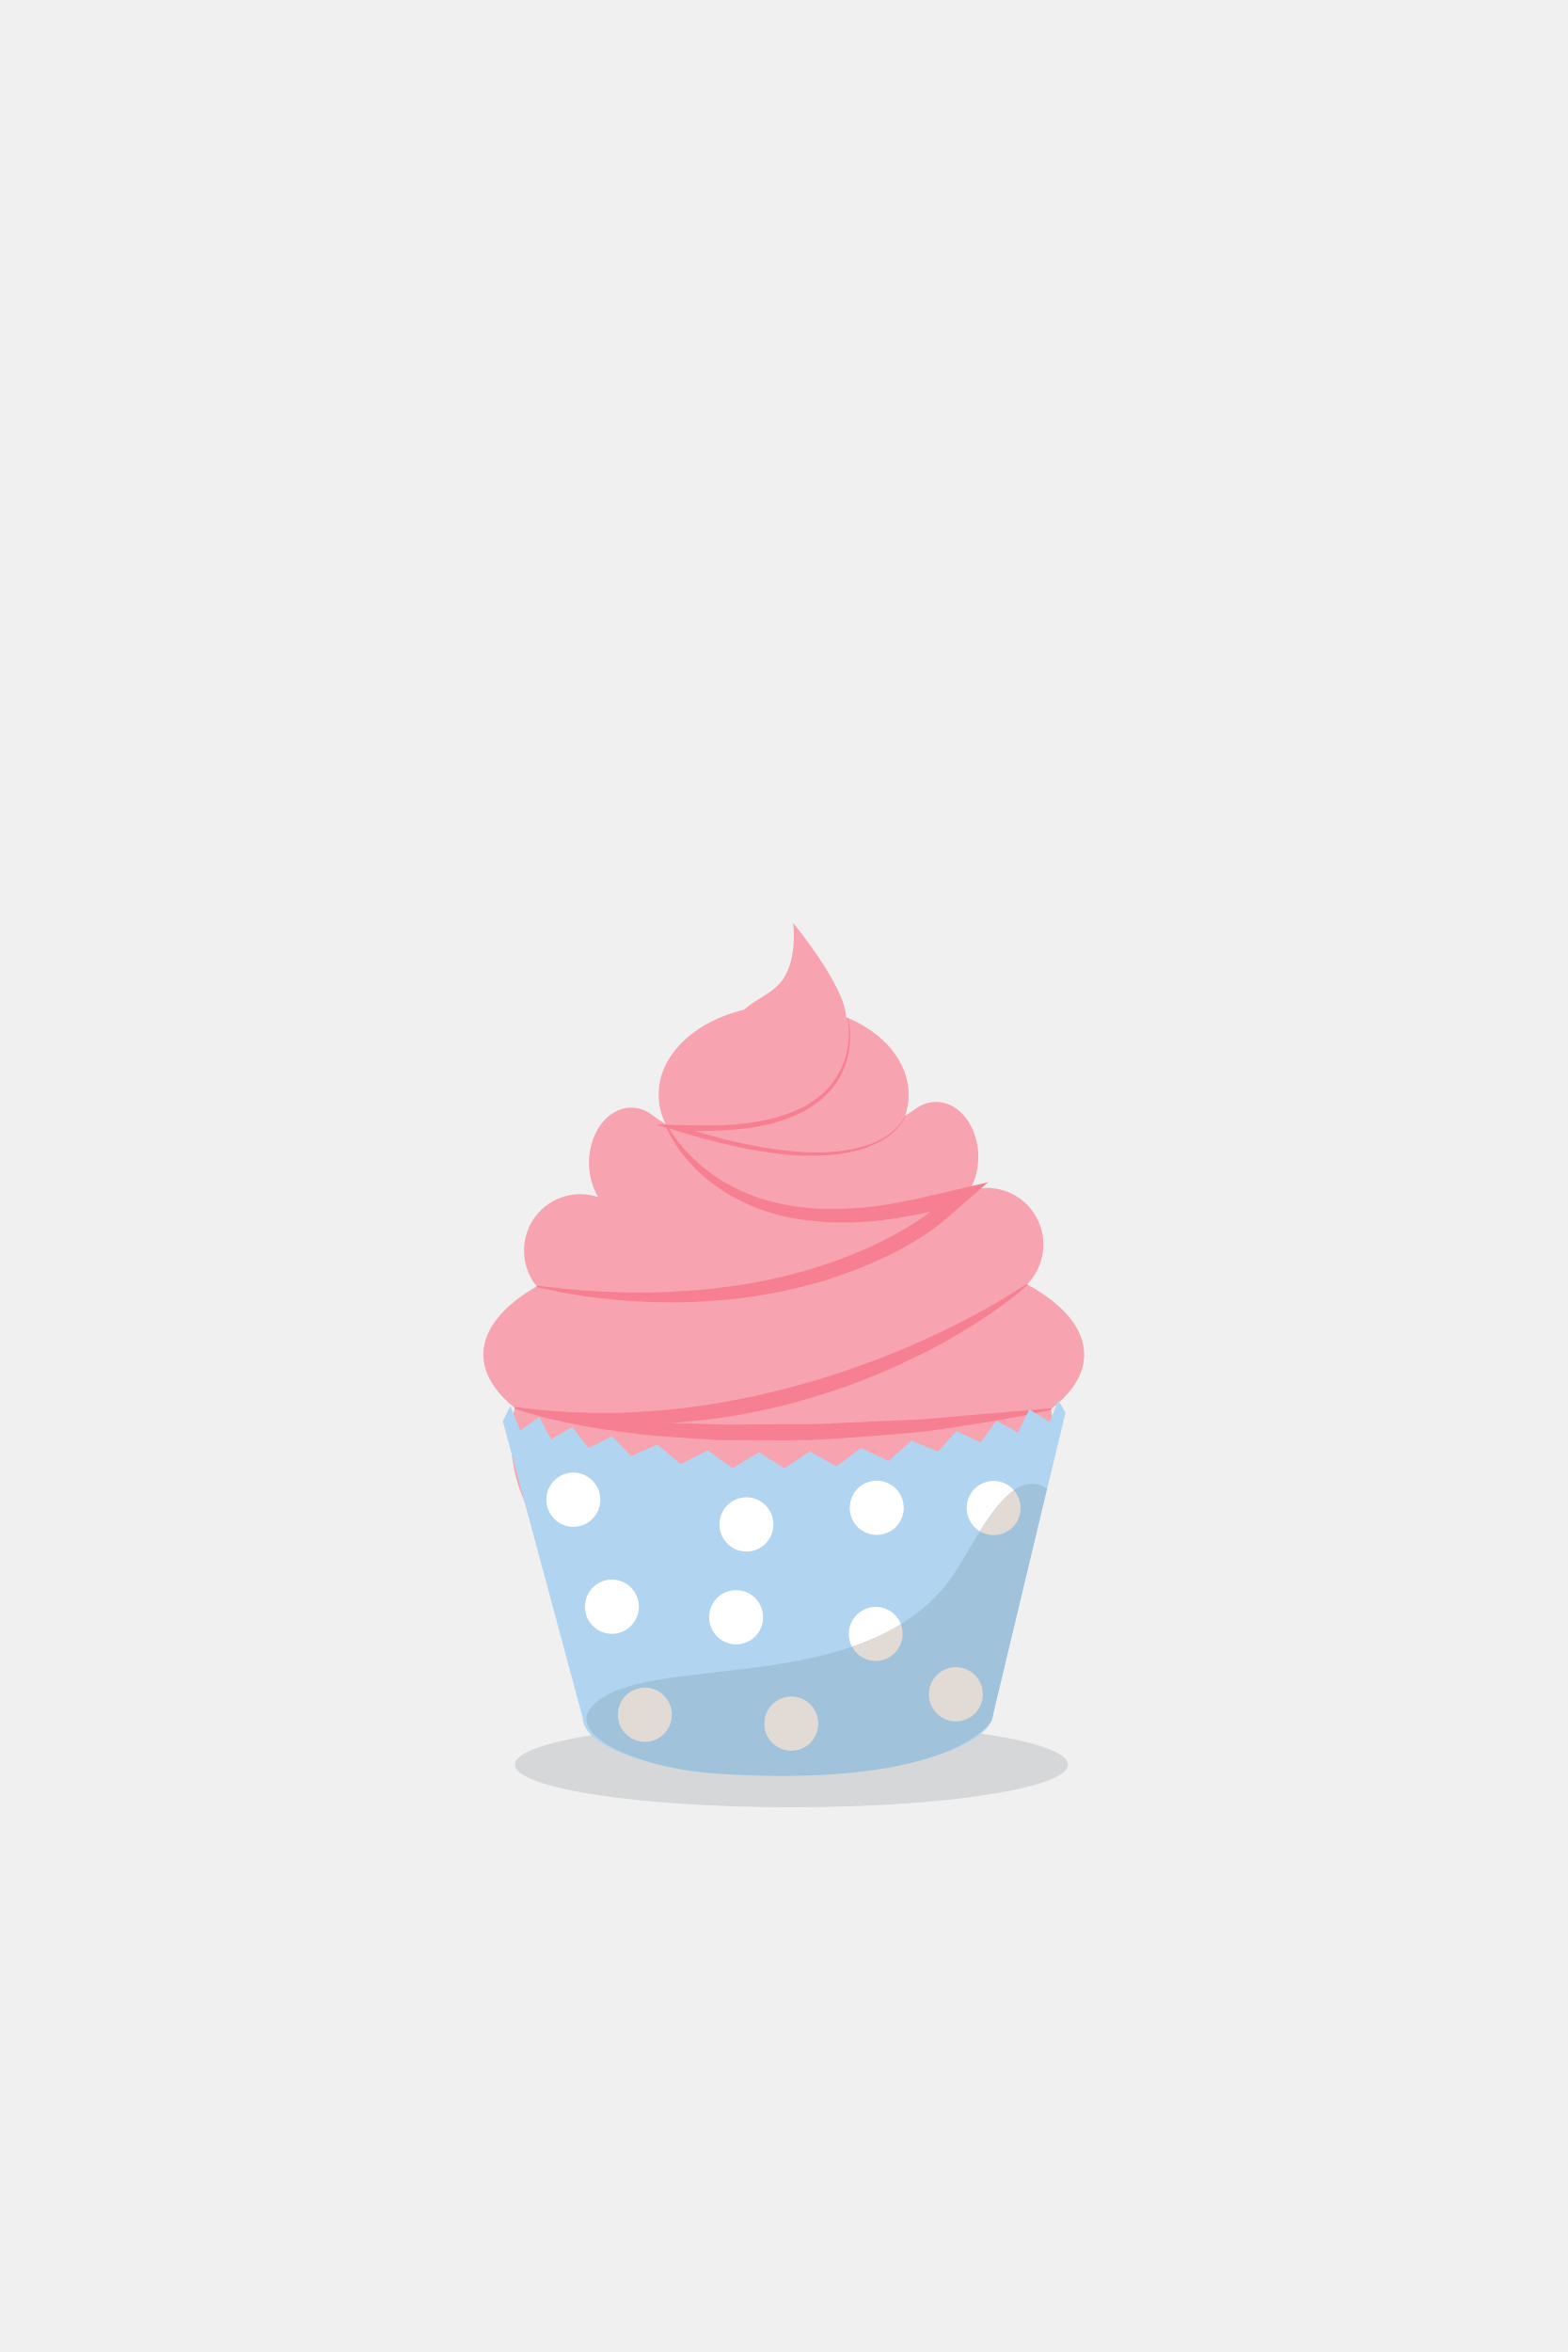
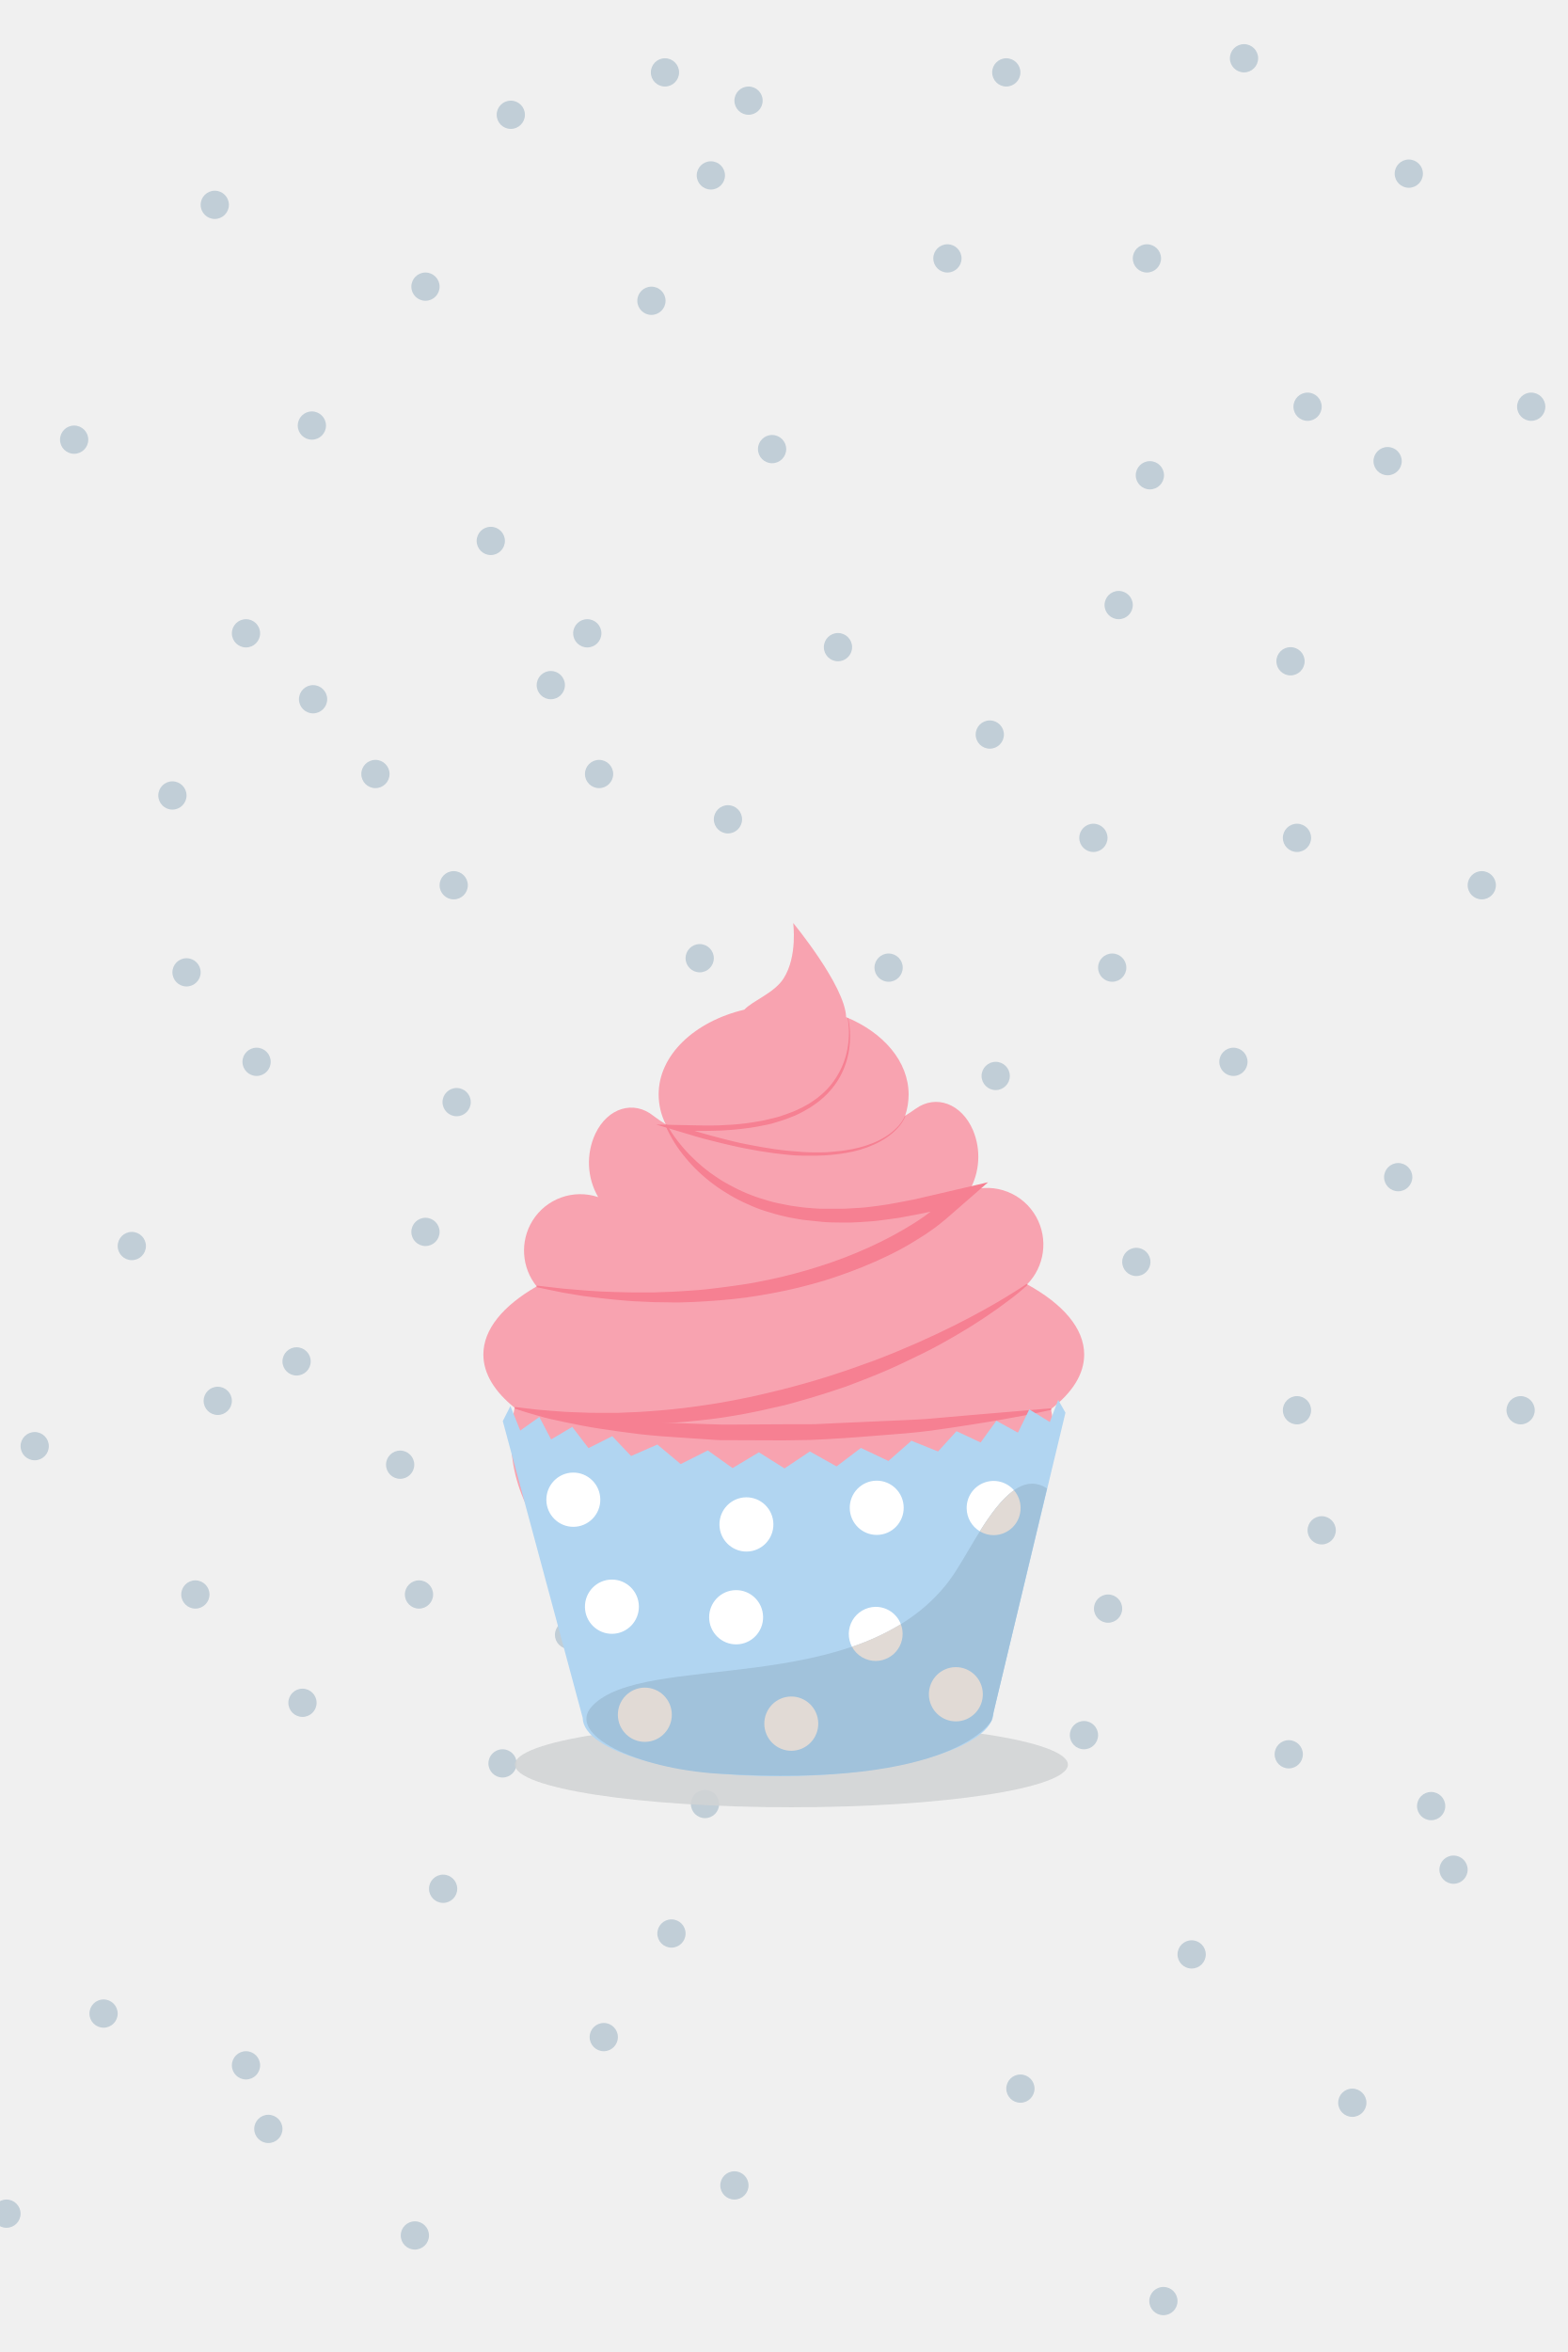
<svg xmlns="http://www.w3.org/2000/svg" id="card-2-1" viewBox="0 0 444 666">
+   <g id="card-2-1-particles">
+     <circle id="card-2-1-particle" cx="69.67" cy="179.33" r="4" fill="#c1ced7" />
+     <circle id="card-2-1-particle-2" data-name="card-2-1-particle" cx="206.17" cy="232" r="4" fill="#c1ced7" />
+     <circle id="card-2-1-particle-3" data-name="card-2-1-particle" cx="218.67" cy="127.17" r="4" fill="#c1ced7" />
+     <circle id="card-2-1-particle-4" data-name="card-2-1-particle" cx="48.83" cy="225.25" r="4" fill="#c1ced7" />
+     <circle id="card-2-1-particle-5" data-name="card-2-1-particle" cx="166.33" cy="179.33" r="4" fill="#c1ced7" />
+     <circle id="card-2-1-particle-6" data-name="card-2-1-particle" cx="198.17" cy="330.17" r="4" fill="#c1ced7" />
+     <circle id="card-2-1-particle-7" data-name="card-2-1-particle" cx="251.67" cy="274" r="4" fill="#c1ced7" />
+     <circle id="card-2-1-particle-8" data-name="card-2-1-particle" cx="280.33" cy="208" r="4" fill="#c1ced7" />
+     <circle id="card-2-1-particle-9" data-name="card-2-1-particle" cx="315" cy="274" r="4" fill="#c1ced7" />
+     <circle id="card-2-1-particle-10" data-name="card-2-1-particle" cx="61.67" cy="396.67" r="4" fill="#c1ced7" />
+     <circle id="card-2-1-particle-11" data-name="card-2-1-particle" cx="198.17" cy="449.33" r="4" fill="#c1ced7" />
+     <circle id="card-2-1-particle-12" data-name="card-2-1-particle" cx="225.67" cy="392.67" r="4" fill="#c1ced7" />
+     <circle id="card-2-1-particle-13" data-name="card-2-1-particle" cx="142.33" cy="499.33" r="4" fill="#c1ced7" />
+     <circle id="card-2-1-particle-14" data-name="card-2-1-particle" cx="158.33" cy="396.67" r="4" fill="#c1ced7" />
+     <circle id="card-2-1-particle-15" data-name="card-2-1-particle" cx="190.17" cy="547.5" r="4" fill="#c1ced7" />
+     <circle id="card-2-1-particle-16" data-name="card-2-1-particle" cx="289" cy="591.42" r="4" fill="#c1ced7" />
+     <circle id="card-2-1-particle-17" data-name="card-2-1-particle" cx="272.33" cy="425.33" r="4" fill="#c1ced7" />
+     <circle id="card-2-1-particle-18" data-name="card-2-1-particle" cx="307" cy="491.33" r="4" fill="#c1ced7" />
+     <circle id="card-2-1-particle-19" data-name="card-2-1-particle" cx="321.83" cy="357.33" r="4" fill="#c1ced7" />
+     <circle id="card-2-1-particle-20" data-name="card-2-1-particle" cx="349.33" cy="300.67" r="4" fill="#c1ced7" />
+     <circle id="card-2-1-particle-21" data-name="card-2-1-particle" cx="265" cy="372.75" r="4" fill="#c1ced7" />
+     <circle id="card-2-1-particle-22" data-name="card-2-1-particle" cx="282" cy="304.67" r="4" fill="#c1ced7" />
+     <circle id="card-2-1-particle-23" data-name="card-2-1-particle" cx="313.83" cy="455.5" r="4" fill="#c1ced7" />
+     <circle id="card-2-1-particle-24" data-name="card-2-1-particle" cx="367.33" cy="399.33" r="4" fill="#c1ced7" />
+     <circle id="card-2-1-particle-25" data-name="card-2-1-particle" cx="396" cy="333.33" r="4" fill="#c1ced7" />
+     <circle id="card-2-1-particle-26" data-name="card-2-1-particle" cx="430.67" cy="399.33" r="4" fill="#c1ced7" />
+     <circle id="card-2-1-particle-27" data-name="card-2-1-particle" cx="365.5" cy="187.25" r="4" fill="#c1ced7" />
+     <circle id="card-2-1-particle-28" data-name="card-2-1-particle" cx="393" cy="130.58" r="4" fill="#c1ced7" />
+     <circle id="card-2-1-particle-29" data-name="card-2-1-particle" cx="309.67" cy="237.25" r="4" fill="#c1ced7" />
+     <circle id="card-2-1-particle-30" data-name="card-2-1-particle" cx="325.67" cy="134.58" r="4" fill="#c1ced7" />
+     <circle id="card-2-1-particle-31" data-name="card-2-1-particle" cx="367.33" cy="237.25" r="4" fill="#c1ced7" />
+     <circle id="card-2-1-particle-32" data-name="card-2-1-particle" cx="419.67" cy="250.67" r="4" fill="#c1ced7" />
+     <circle id="card-2-1-particle-33" data-name="card-2-1-particle" cx="188.33" cy="20.5" r="4" fill="#c1ced7" />
+     <circle id="card-2-1-particle-34" data-name="card-2-1-particle" cx="324.83" cy="73.17" r="4" fill="#c1ced7" />
+     <circle id="card-2-1-particle-35" data-name="card-2-1-particle" cx="352.33" cy="16.5" r="4" fill="#c1ced7" />
+     <circle id="card-2-1-particle-36" data-name="card-2-1-particle" cx="268.33" cy="73.17" r="4" fill="#c1ced7" />
+     <circle id="card-2-1-particle-37" data-name="card-2-1-particle" cx="285" cy="20.5" r="4" fill="#c1ced7" />
+     <circle id="card-2-1-particle-38" data-name="card-2-1-particle" cx="316.83" cy="171.33" r="4" fill="#c1ced7" />
+     <circle id="card-2-1-particle-39" data-name="card-2-1-particle" cx="370.33" cy="115.17" r="4" fill="#c1ced7" />
+     <circle id="card-2-1-particle-40" data-name="card-2-1-particle" cx="399" cy="49.17" r="4" fill="#c1ced7" />
+     <circle id="card-2-1-particle-41" data-name="card-2-1-particle" cx="433.67" cy="115.17" r="4" fill="#c1ced7" />
+     <circle id="card-2-1-particle-42" data-name="card-2-1-particle" cx="9.83" cy="409.5" r="4" fill="#c1ced7" />
+     <circle id="card-2-1-particle-43" data-name="card-2-1-particle" cx="37.33" cy="352.83" r="4" fill="#c1ced7" />
+     <circle id="card-2-1-particle-44" data-name="card-2-1-particle" cx="55.33" cy="451.5" r="4" fill="#c1ced7" />
+     <circle id="card-2-1-particle-45" data-name="card-2-1-particle" cx="84" cy="385.5" r="4" fill="#c1ced7" />
+     <circle id="card-2-1-particle-46" data-name="card-2-1-particle" cx="118.67" cy="451.5" r="4" fill="#c1ced7" />
+     <circle id="card-2-1-particle-47" data-name="card-2-1-particle" cx="1.83" cy="626.83" r="4" fill="#c1ced7" />
+     <circle id="card-2-1-particle-48" data-name="card-2-1-particle" cx="29.33" cy="570.17" r="4" fill="#c1ced7" />
+     <circle id="card-2-1-particle-49" data-name="card-2-1-particle" cx="76" cy="602.83" r="4" fill="#c1ced7" />
+     <circle id="card-2-1-particle-50" data-name="card-2-1-particle" cx="125.5" cy="534.83" r="4" fill="#c1ced7" />
+     <circle id="card-2-1-particle-51" data-name="card-2-1-particle" cx="374.33" cy="433.33" r="4" fill="#c1ced7" />
+     <circle id="card-2-1-particle-52" data-name="card-2-1-particle" cx="69.67" cy="584.83" r="4" fill="#c1ced7" />
+     <circle id="card-2-1-particle-53" data-name="card-2-1-particle" cx="85.67" cy="482.17" r="4" fill="#c1ced7" />
+     <circle id="card-2-1-particle-54" data-name="card-2-1-particle" cx="117.5" cy="633" r="4" fill="#c1ced7" />
+     <circle id="card-2-1-particle-55" data-name="card-2-1-particle" cx="201.33" cy="49.67" r="4" fill="#c1ced7" />
+     <circle id="card-2-1-particle-56" data-name="card-2-1-particle" cx="60.83" cy="58" r="4" fill="#c1ced7" />
+     <circle id="card-2-1-particle-57" data-name="card-2-1-particle" cx="88.33" cy="120.5" r="4" fill="#c1ced7" />
+     <circle id="card-2-1-particle-58" data-name="card-2-1-particle" cx="21" cy="124.5" r="4" fill="#c1ced7" />
+     <circle id="card-2-1-particle-59" data-name="card-2-1-particle" cx="52.83" cy="275.33" r="4" fill="#c1ced7" />
+     <circle id="card-2-1-particle-60" data-name="card-2-1-particle" cx="106.33" cy="219.17" r="4" fill="#c1ced7" />
+     <circle id="card-2-1-particle-61" data-name="card-2-1-particle" cx="139" cy="153.17" r="4" fill="#c1ced7" />
+     <circle id="card-2-1-particle-62" data-name="card-2-1-particle" cx="169.67" cy="219.17" r="4" fill="#c1ced7" />
+     <circle id="card-2-1-particle-63" data-name="card-2-1-particle" cx="184.5" cy="85.17" r="4" fill="#c1ced7" />
+     <circle id="card-2-1-particle-64" data-name="card-2-1-particle" cx="212" cy="28.5" r="4" fill="#c1ced7" />
+     <circle id="card-2-1-particle-65" data-name="card-2-1-particle" cx="120.5" cy="81.17" r="4" fill="#c1ced7" />
+     <circle id="card-2-1-particle-66" data-name="card-2-1-particle" cx="144.67" cy="32.5" r="4" fill="#c1ced7" />
+     <circle id="card-2-1-particle-67" data-name="card-2-1-particle" cx="337.5" cy="553.42" r="4" fill="#c1ced7" />
+     <circle id="card-2-1-particle-68" data-name="card-2-1-particle" cx="365" cy="496.75" r="4" fill="#c1ced7" />
+     <circle id="card-2-1-particle-69" data-name="card-2-1-particle" cx="241.33" cy="470.92" r="4" fill="#c1ced7" />
+     <circle id="card-2-1-particle-70" data-name="card-2-1-particle" cx="329.5" cy="651.58" r="4" fill="#c1ced7" />
+     <circle id="card-2-1-particle-71" data-name="card-2-1-particle" cx="383" cy="595.42" r="4" fill="#c1ced7" />
+     <circle id="card-2-1-particle-72" data-name="card-2-1-particle" cx="411.67" cy="529.42" r="4" fill="#c1ced7" />
+     <circle id="card-2-1-particle-73" data-name="card-2-1-particle" cx="405.33" cy="511.42" r="4" fill="#c1ced7" />
+     <circle id="card-2-1-particle-74" data-name="card-2-1-particle" cx="171" cy="576.83" r="4" fill="#c1ced7" />
+     <circle id="card-2-1-particle-75" data-name="card-2-1-particle" cx="199.67" cy="510.83" r="4" fill="#c1ced7" />
+     <circle id="card-2-1-particle-76" data-name="card-2-1-particle" cx="208" cy="618.83" r="4" fill="#c1ced7" />
+     <circle id="card-2-1-particle-77" data-name="card-2-1-particle" cx="169.17" cy="364.75" r="4" fill="#c1ced7" />
+     <circle id="card-2-1-particle-78" data-name="card-2-1-particle" cx="196.67" cy="308.08" r="4" fill="#c1ced7" />
+     <circle id="card-2-1-particle-79" data-name="card-2-1-particle" cx="113.33" cy="414.75" r="4" fill="#c1ced7" />
+     <circle id="card-2-1-particle-80" data-name="card-2-1-particle" cx="129.33" cy="312.08" r="4" fill="#c1ced7" />
+     <circle id="card-2-1-particle-81" data-name="card-2-1-particle" cx="161.17" cy="462.92" r="4" fill="#c1ced7" />
+     <circle id="card-2-1-particle-82" data-name="card-2-1-particle" cx="214.67" cy="406.75" r="4" fill="#c1ced7" />
+     <circle id="card-2-1-particle-83" data-name="card-2-1-particle" cx="243.33" cy="340.75" r="4" fill="#c1ced7" />
+     <circle id="card-2-1-particle-84" data-name="card-2-1-particle" cx="128.5" cy="250.67" r="4" fill="#c1ced7" />
+     <circle id="card-2-1-particle-85" data-name="card-2-1-particle" cx="156" cy="194" r="4" fill="#c1ced7" />
+     <circle id="card-2-1-particle-86" data-name="card-2-1-particle" cx="72.67" cy="300.67" r="4" fill="#c1ced7" />
+     <circle id="card-2-1-particle-87" data-name="card-2-1-particle" cx="88.67" cy="198" r="4" fill="#c1ced7" />
+     <circle id="card-2-1-particle-88" data-name="card-2-1-particle" cx="120.5" cy="348.83" r="4" fill="#c1ced7" />
+     <circle id="card-2-1-particle-89" data-name="card-2-1-particle" cx="198.17" cy="271.33" r="4" fill="#c1ced7" />
+     <circle id="card-2-1-particle-90" data-name="card-2-1-particle" cx="237.33" cy="183.25" r="4" fill="#c1ced7" />
+   </g>
+   <ellipse id="card-2-1-cupcake-shadow" cx="224.14" cy="499.68" rx="78.31" ry="12.07" fill="#d1d3d4" opacity="0.87" />
  <g id="card-2-1-cupcake">
-     <ellipse id="shadow" cx="224.14" cy="499.68" rx="78.31" ry="12.07" fill="#d1d3d4" opacity="0.87" />
    <path d="M307.06,383.56c0-7.43-6-14.3-16.15-19.88a16.12,16.12,0,0,0,2.62-19,15.92,15.92,0,0,0-19-7.49,19.5,19.5,0,0,0,1.06-17.11c-3.19-7.53-10.46-10.28-16.25-6.13-1,.71-2,1.38-3,2a18.61,18.61,0,0,0,1-6c0-9.38-7.12-17.56-17.7-21.94-.29-8.87-15-26.66-15-26.66s1.31,9.43-2.72,15.72c-2.66,4.15-8.64,6.21-11.12,8.83-14.09,3.34-24.26,12.84-24.26,24a18.93,18.93,0,0,0,2,8.45,38.38,38.38,0,0,1-3.46-2.37c-5.59-4.52-12.94-2.31-16.44,5a19.44,19.44,0,0,0,.78,18,15.92,15.92,0,0,0-18.6,6.67A16.12,16.12,0,0,0,152,364.26c-9.51,5.48-15.1,12.13-15.1,19.29,0,5.42,3.2,10.54,8.86,15.08a42.08,42.08,0,0,0-1,8.92c0,31.19,34.42,56.47,76.89,56.47s76.88-25.28,76.88-56.47a42.23,42.23,0,0,0-.88-8.54C303.68,394.37,307.06,389.13,307.06,383.56Z" fill="#f8a3b0" />
    <path d="M188.86,318.37a30.08,30.08,0,0,0,2.93,4.53,44.87,44.87,0,0,0,3.49,4.06,51.41,51.41,0,0,0,3.9,3.6,45.65,45.65,0,0,0,4.25,3.1c.73.48,1.47.95,2.24,1.36s1.52.86,2.3,1.24,1.54.79,2.35,1.13,1.58.72,2.4,1c1.61.64,3.27,1.14,4.93,1.63s3.36.85,5.06,1.15c.84.19,1.7.33,2.56.43s1.71.26,2.58.34c1.73.14,3.45.33,5.2.33s3.48,0,5.22,0,3.49-.18,5.23-.26,3.48-.37,5.22-.57,3.47-.53,5.2-.84l5.18-1,5.16-1.2,15.59-3.63-12,10.45c-1.19,1-2.15,1.75-3.24,2.55s-2.13,1.51-3.22,2.21c-2.17,1.4-4.38,2.73-6.63,3.93s-4.57,2.3-6.89,3.33-4.68,2-7.06,2.87-4.77,1.71-7.19,2.46-4.87,1.38-7.32,2l-3.69.85-3.71.74c-2.48.45-5,.9-7.44,1.23s-5,.59-7.49.8-5,.35-7.5.48-5,.18-7.5.1l-3.74-.05-3.74-.17c-2.49-.06-5-.33-7.45-.54s-4.94-.56-7.4-.84-4.9-.79-7.34-1.17L152,364.49l.06-.45,7.33.84c2.45.2,4.9.44,7.35.61s4.91.31,7.36.36,4.91.15,7.37.11l3.68,0,3.68-.13c2.46-.06,4.91-.27,7.36-.42s4.9-.43,7.33-.74,4.87-.63,7.29-1,4.84-.87,7.24-1.37l3.6-.8,3.57-.91c2.37-.64,4.73-1.31,7.07-2.07s4.66-1.55,6.94-2.44,4.56-1.82,6.79-2.83,4.44-2.1,6.6-3.25,4.29-2.39,6.36-3.7a56.7,56.7,0,0,0,5.94-4.28l.38.72L260,343.84l-5.37,1c-1.8.28-3.61.49-5.41.74s-3.63.33-5.45.46-3.64.19-5.46.14-3.65,0-5.46-.2-3.63-.35-5.44-.57c-.91-.12-1.8-.31-2.7-.46s-1.79-.33-2.68-.56c-1.78-.39-3.53-.92-5.28-1.46s-3.44-1.23-5.1-2c-.85-.34-1.65-.77-2.47-1.18s-1.62-.85-2.4-1.31-1.57-.94-2.33-1.44-1.51-1-2.25-1.57a45.07,45.07,0,0,1-8-7.53,37,37,0,0,1-5.78-9.32Z" fill="#f68092" />
    <path d="M256.45,316a10.92,10.92,0,0,1-2.23,3.44,17.78,17.78,0,0,1-3.13,2.68,22.88,22.88,0,0,1-3.61,2,28.85,28.85,0,0,1-3.87,1.44,36,36,0,0,1-4,.91c-1.35.26-2.72.4-4.08.54s-2.73.2-4.1.23-2.74,0-4.1,0-2.73-.08-4.09-.24-2.72-.26-4.07-.46c-2.71-.35-5.39-.8-8.06-1.34-1.34-.25-2.67-.54-4-.85s-2.65-.6-4-.95-2.64-.65-3.94-1-2.61-.75-3.91-1.14l-9.43-2.83,9.86.2,4,.08c1.32,0,2.63,0,3.95-.05s2.62-.13,3.93-.21,2.61-.25,3.91-.4,2.58-.4,3.87-.61,2.54-.58,3.82-.86,2.51-.7,3.72-1.17l1.82-.67,1.77-.8c.6-.24,1.14-.6,1.72-.9a14,14,0,0,0,1.66-1,23.5,23.5,0,0,0,3.07-2.34,22,22,0,0,0,4.75-6.07,22.26,22.26,0,0,0,2.46-7.42,24.5,24.5,0,0,0-.06-7.93l.15,0a24.8,24.8,0,0,1,.37,8,22.94,22.94,0,0,1-2.23,7.71,20.72,20.72,0,0,1-2.1,3.43,22.8,22.8,0,0,1-2.68,3,24.49,24.49,0,0,1-3.14,2.51,14.86,14.86,0,0,1-1.69,1.08c-.59.32-1.14.7-1.76,1l-1.81.87-1.87.74c-1.24.52-2.54.84-3.8,1.26s-2.59.68-3.9.91-2.62.52-3.95.66-2.65.36-4,.44-2.66.24-4,.25-2.67.12-4,.09l-4,0,0-.29,3.89,1.12c1.29.39,2.6.7,3.9,1.06s2.61.67,3.93,1,2.63.62,3.95.87c2.64.55,5.29,1,8,1.4,1.33.2,2.67.36,4,.49s2.69.22,4,.32,2.69.11,4,.11,2.69,0,4-.14,2.69-.21,4-.43a34.92,34.92,0,0,0,4-.8,28.89,28.89,0,0,0,3.84-1.25,22.51,22.51,0,0,0,3.6-1.82,17.27,17.27,0,0,0,3.16-2.5,10.67,10.67,0,0,0,2.31-3.27Z" fill="#f68092" />
    <path d="M291,363.86,289.73,365c-.87.72-2.12,1.82-3.82,3.07a144.74,144.74,0,0,1-14.54,9.7c-3.12,1.83-6.54,3.77-10.27,5.59s-7.67,3.74-11.86,5.48c-2.1.84-4.22,1.75-6.42,2.55l-3.29,1.25-3.38,1.13c-4.52,1.51-9.17,2.85-13.85,4.11l-7.08,1.6c-2.37.45-4.72,1-7.07,1.35-4.7.84-9.37,1.34-13.89,1.76s-8.92.55-13.07.6c-2.08,0-4.1,0-6.05-.06l-5.65-.35c-3.61-.23-6.91-.67-9.82-1.06s-5.42-.87-7.48-1.32-3.66-.86-4.76-1.12l-1.67-.41.06-.45,6.49.75c2.07.23,4.59.36,7.48.59,1.44.11,3,.12,4.61.19s3.33.14,5.11.11l5.56,0,5.94-.25c4.07-.25,8.37-.59,12.79-1.13s9-1.23,13.57-2.09c2.3-.41,4.6-.94,6.92-1.41l6.92-1.65c4.6-1.19,9.19-2.44,13.64-3.87s8.8-2.95,13-4.5c8.33-3.18,15.93-6.6,22.32-9.79s11.56-6.14,15.11-8.31,5.51-3.52,5.51-3.52Z" fill="#f68092" />
    <path d="M146.38,398.49l1.67.35c1.09.23,2.7.47,4.74.82s4.54.68,7.41,1,6.09.83,9.65,1l11.45.89c4.07.27,8.37.32,12.81.5l6.77.23c1.14,0,2.29.1,3.45.1l3.49,0L222,403.3l7.11,0c2.36,0,4.71-.19,7-.28l13.7-.61c4.44-.22,8.74-.33,12.81-.63l11.45-1,23.64-2,0,.45-1.68.36c-1.1.22-2.7.6-4.75,1-4.1.79-10,1.87-17,2.94-3.54.55-7.37,1.15-11.44,1.67s-8.38.86-12.83,1.19-9.07.75-13.76,1c-2.35.12-4.71.3-7.08.36l-7.16.11-14.25-.05h-3.51c-1.16,0-2.33-.14-3.48-.21l-6.82-.45c-4.48-.29-8.79-.58-12.88-1.06s-7.94-1.06-11.49-1.59-6.78-1.23-9.64-1.81-5.34-1.15-7.37-1.76-3.61-1-4.67-1.39l-1.62-.56Z" fill="#f68092" />
    <path d="M299.7,396.41l-2.37,6.25-5.81-3.57-3.22,6.58-6.11-3.36h0l-4.46,6.14-6.83-3.19v0L265.68,411l-7.48-3-.07-.3,0,.27-6.51,5.72L243.83,410l0-.18V410l-6.9,5.23L229.37,411l0-.32V411l-7.18,4.8-7.29-4.59v.05l-7.43,4.45-7-5-7.68,3.86L186.13,409v.06l-7.39,3.23-5.34-5.61-6.73,3.37-4.59-6v0l-6,3.54-3.37-6.44,0,.12-5.37,3.81-2.78-6.94-2.16,4.27,22.63,84c.13,9.58,26.29,17,58.42,16.54s58.08-8.57,57.95-18.16l20.36-84.77Z" fill="#b1d5f1" />
    <path d="M296.54,421.46l-15.69,65.68s-9.87,19.3-77.52,15.1c-22.88-1.42-43.12-11-35.69-19.07,14.54-15.76,75.6-1.82,101.11-35.46C275.7,438.55,285.22,414.18,296.54,421.46Z" fill="#a1c2db" />
    <ellipse cx="162.42" cy="424.65" rx="7.64" ry="7.68" transform="translate(-5.88 2.29) rotate(-0.79)" fill="#fff" />
    <ellipse cx="208.45" cy="457.96" rx="7.64" ry="7.68" transform="translate(-6.34 2.94) rotate(-0.8)" fill="#fff" />
    <ellipse cx="173.28" cy="454.97" rx="7.64" ry="7.68" transform="translate(-6.31 2.45) rotate(-0.8)" fill="#fff" />
    <ellipse cx="248.29" cy="426.96" rx="7.64" ry="7.68" transform="translate(-5.92 3.5) rotate(-0.8)" fill="#fff" />
    <path d="M247.92,455a7.69,7.69,0,0,0-6.61,11.33,69,69,0,0,0,13.84-6.4A7.63,7.63,0,0,0,247.92,455Z" fill="#fff" />
    <path d="M248.13,470.32a7.67,7.67,0,0,0,7-10.43,69,69,0,0,1-13.84,6.4A7.63,7.63,0,0,0,248.13,470.32Z" fill="#e1dad5" />
    <ellipse cx="211.43" cy="431.65" rx="7.64" ry="7.68" transform="translate(-5.96 2.97) rotate(-0.79)" fill="#fff" />
    <ellipse cx="270.76" cy="479.73" rx="7.64" ry="7.68" transform="translate(-6.63 3.8) rotate(-0.79)" fill="#e1dad5" />
    <ellipse cx="224.14" cy="488.06" rx="7.64" ry="7.68" transform="translate(-6.74 3.15) rotate(-0.79)" fill="#e1dad5" />
    <ellipse cx="182.6" cy="485.57" rx="7.64" ry="7.68" transform="translate(-6.73 2.58) rotate(-0.8)" fill="#e1dad5" />
    <path d="M287.19,422a7.63,7.63,0,0,0-13.41,5.13,7.68,7.68,0,0,0,3.73,6.48C280.48,428.86,283.72,424.38,287.19,422Z" fill="#fff" />
    <path d="M289.05,426.91a7.66,7.66,0,0,0-1.86-4.91c-3.47,2.38-6.71,6.86-9.69,11.61a7.58,7.58,0,0,0,4,1.09A7.66,7.66,0,0,0,289.05,426.91Z" fill="#e1dad5" />
  </g>
</svg>
